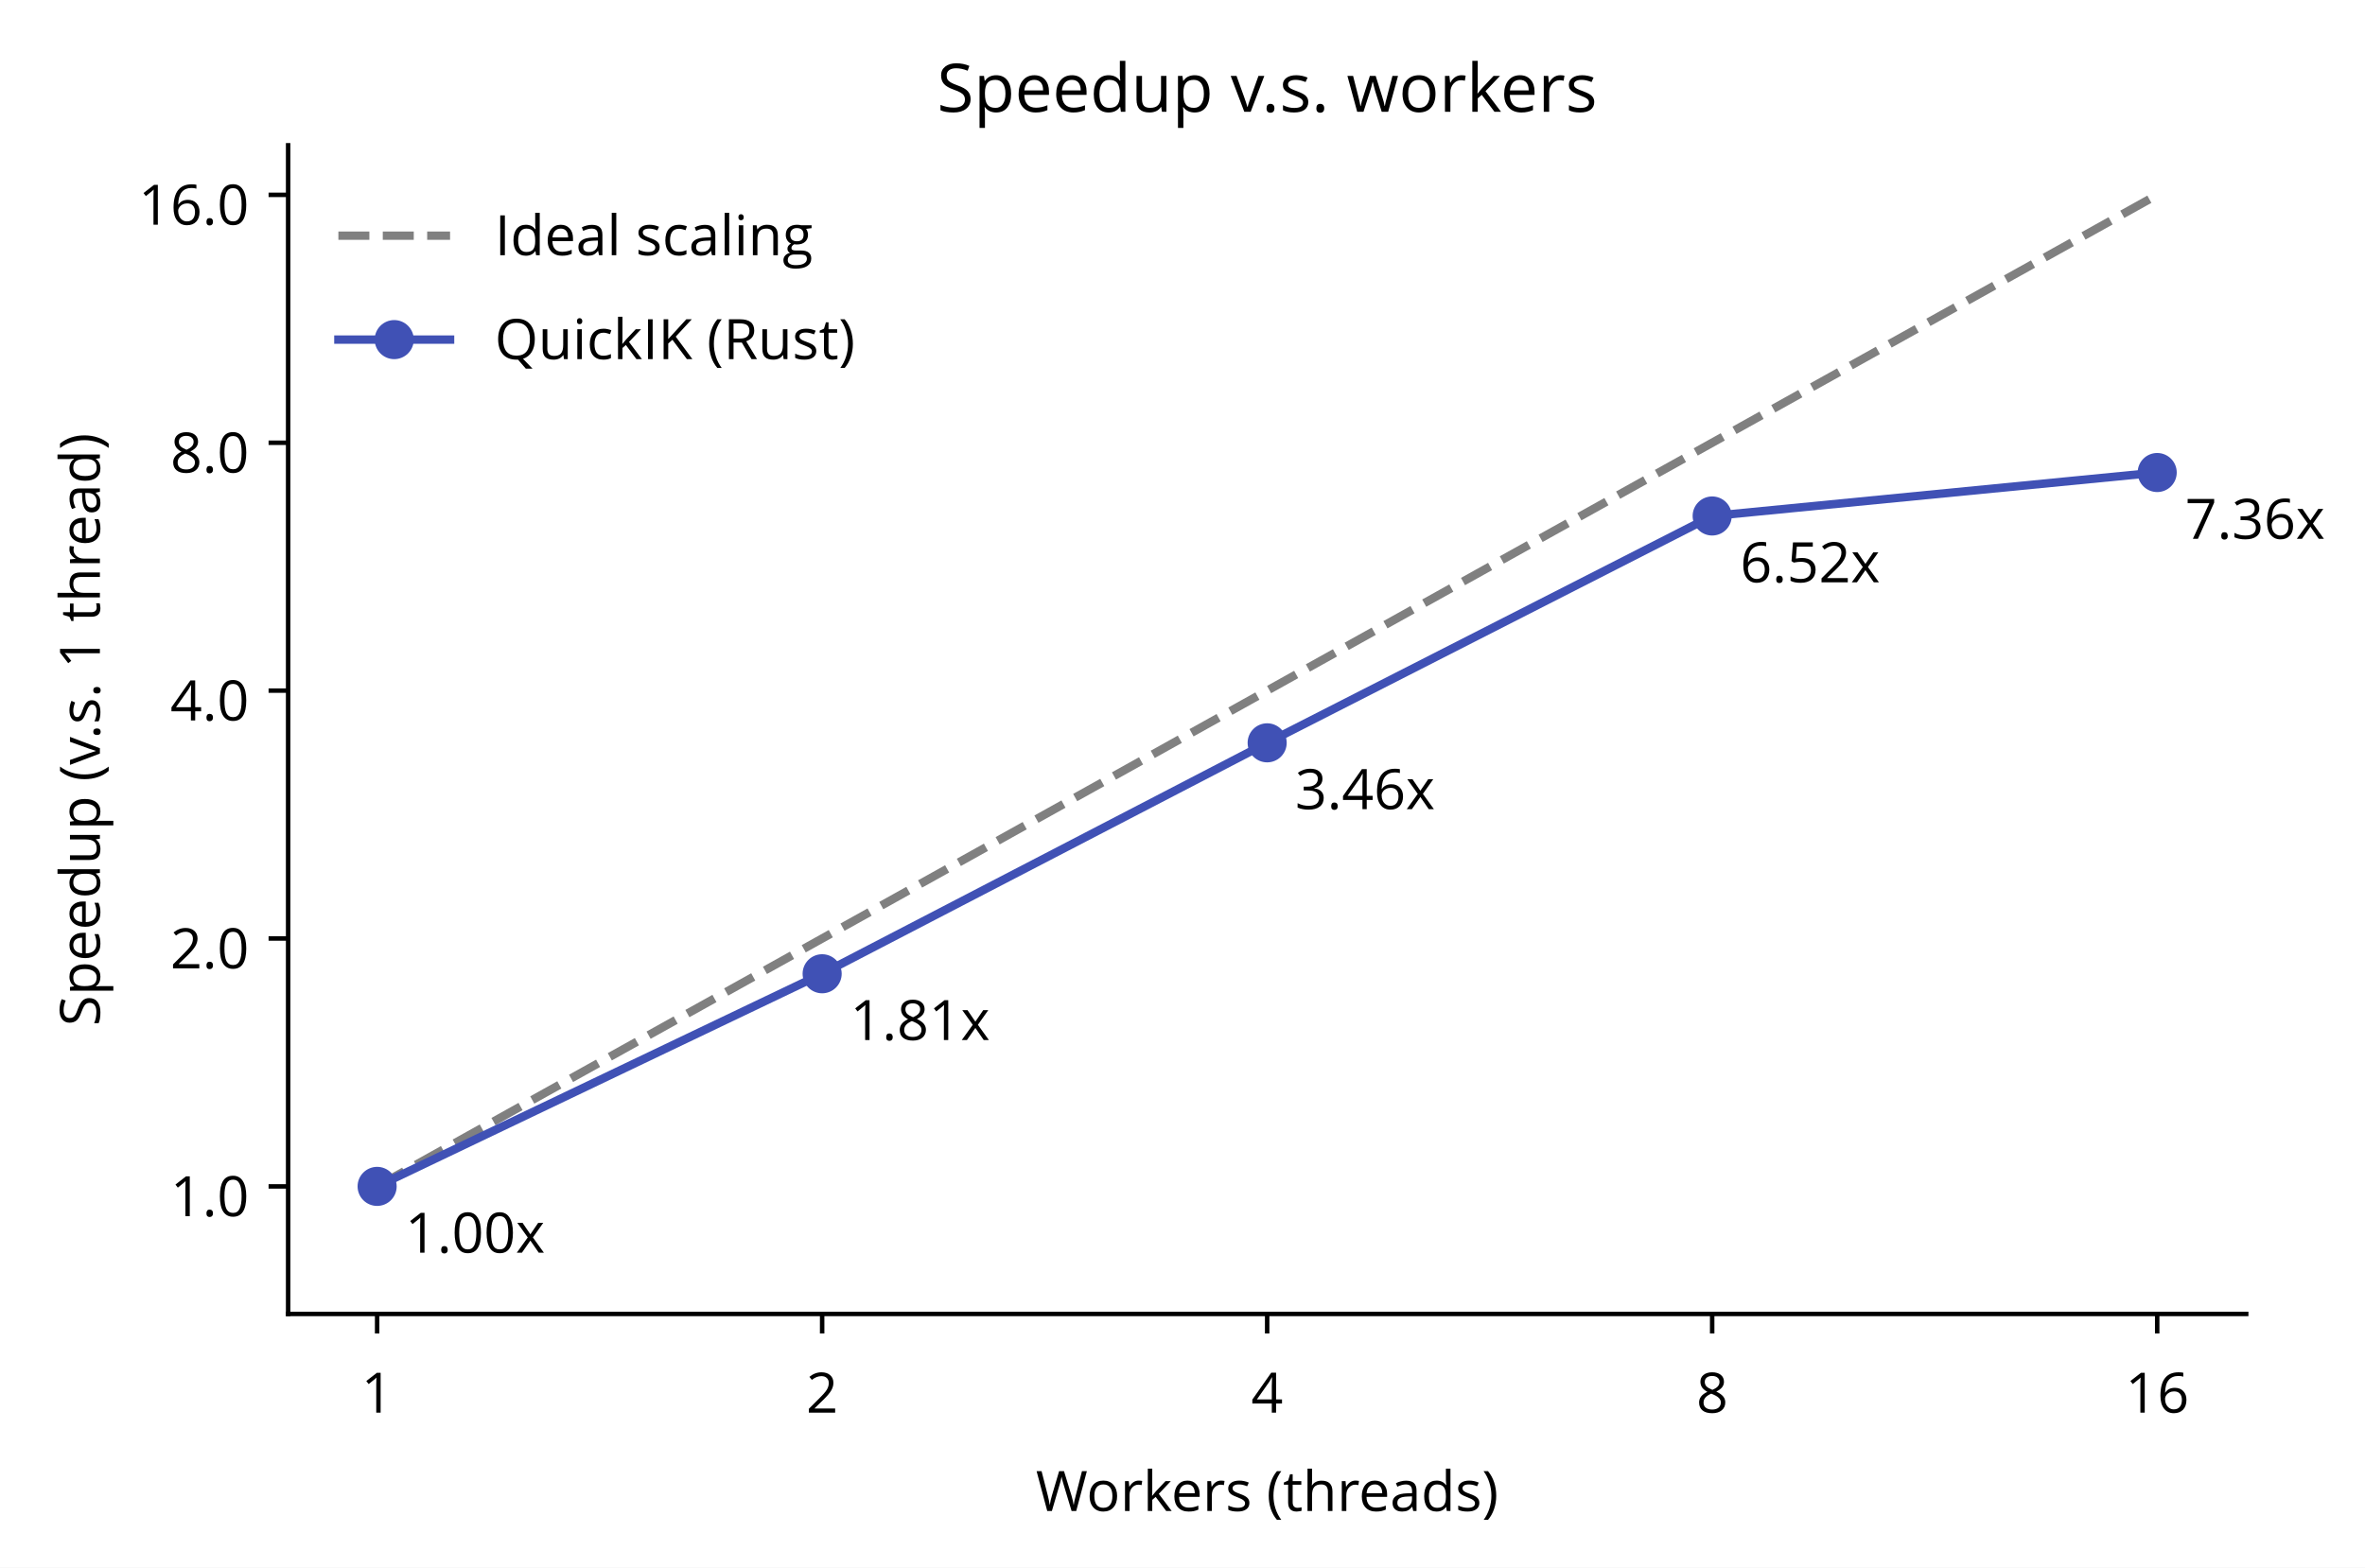
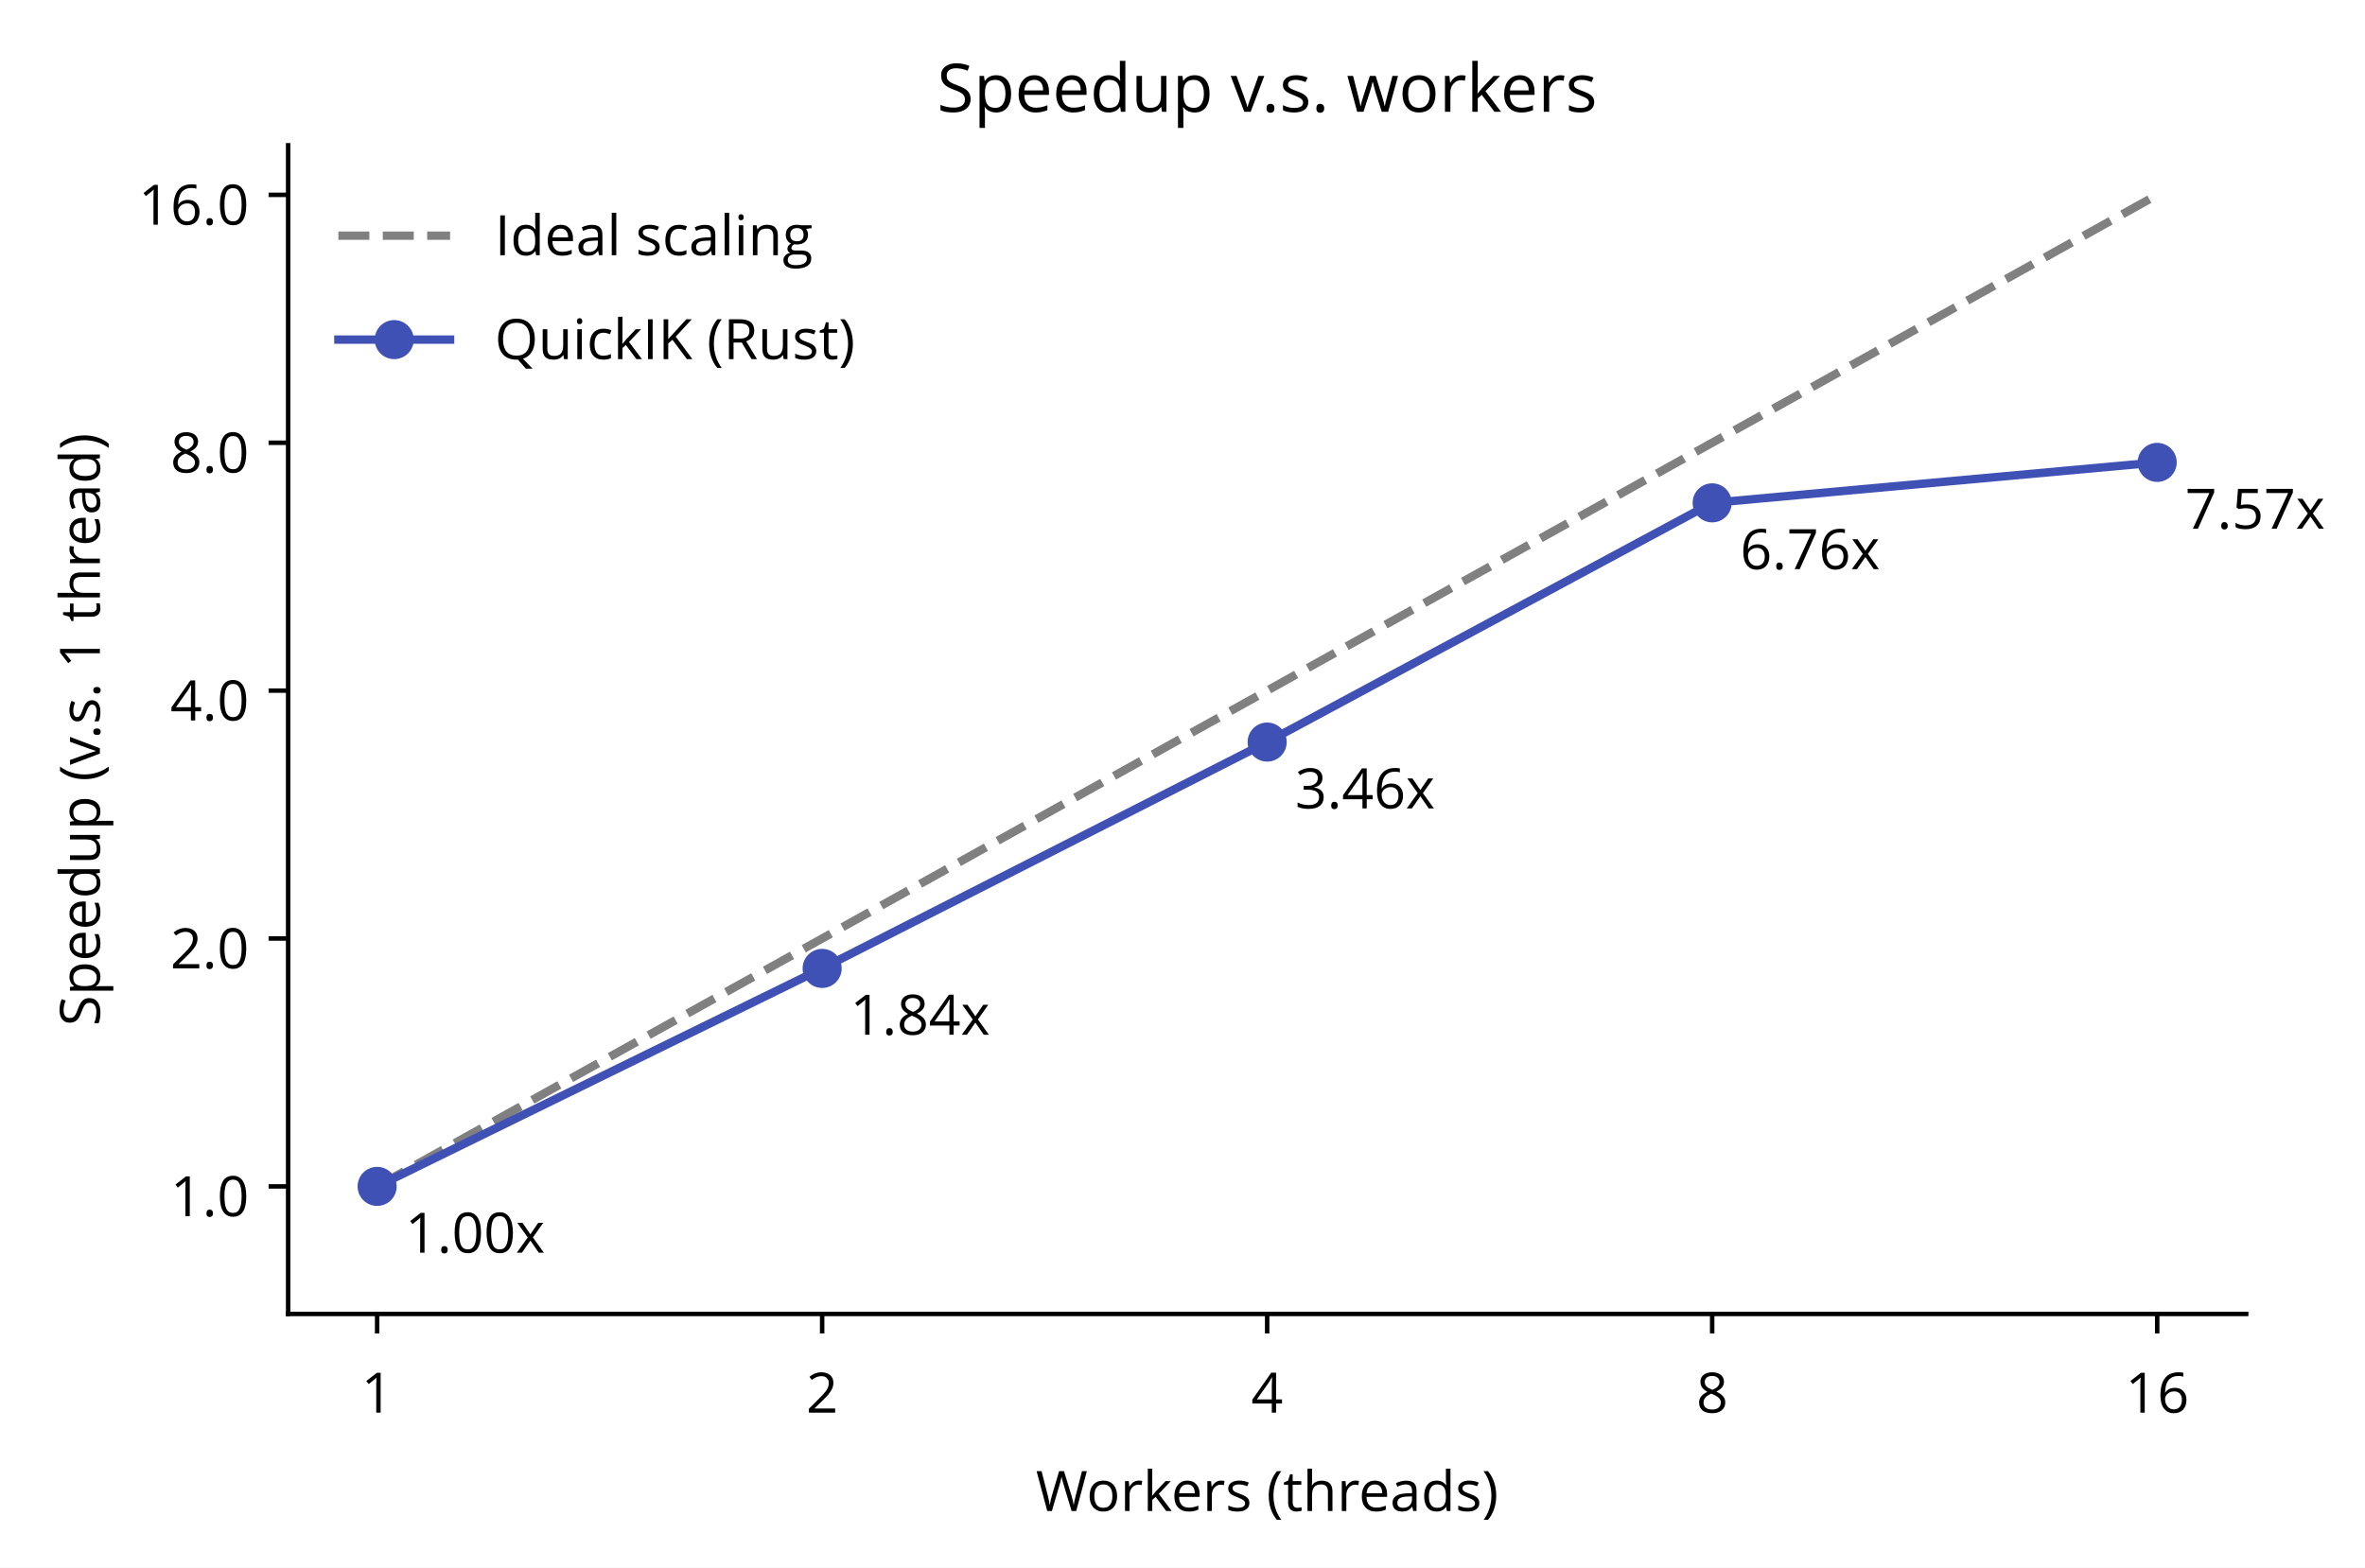
<svg xmlns="http://www.w3.org/2000/svg" xmlns:xlink="http://www.w3.org/1999/xlink" width="423.511pt" height="280.8pt" viewBox="0 0 423.511 280.8" version="1.1">
  <defs>
    <style type="text/css">*{stroke-linejoin: round; stroke-linecap: butt}</style>
  </defs>
  <g id="figure_1">
    <g id="patch_1">
      <path d="M -0 280.8  L 423.511 280.8  L 423.511 0  L -0 0  z " style="fill: #ffffff" />
    </g>
    <g id="axes_1">
      <g id="patch_2">
        <path d="M 51.596 235.364  L 402.236 235.364  L 402.236 26.026  L 51.596 26.026  z " style="fill: #ffffff" />
      </g>
      <g id="matplotlib.axis_1">
        <g id="xtick_1">
          <g id="line2d_1">
            <defs>
-               <path id="mf7fdf8b6bd" d="M 0 0  L 0 3.5  " style="stroke: #000000; stroke-width: 0.8" />
+               <path id="m1607de2abb" d="M 0 0  L 0 3.5  " style="stroke: #000000; stroke-width: 0.8" />
            </defs>
            <g>
-               <use xlink:href="#mf7fdf8b6bd" x="67.534" y="235.364" style="stroke: #000000; stroke-width: 0.8" />
+               <use xlink:href="#m1607de2abb" x="67.534" y="235.364" style="stroke: #000000; stroke-width: 0.8" />
            </g>
          </g>
          <g id="text_1">
            <text style="font-size: 10px; font-family: 'Open Sans', '-apple-system', 'BlinkMacSystemFont', 'Helvetica', 'Arial', 'DejaVu Sans', 'Bitstream Vera Sans', 'Computer Modern Sans Serif', 'Lucida Grande', 'Verdana', 'Geneva', 'Lucid', 'Avant Garde', sans-serif; text-anchor: middle" x="67.534" y="253.052" transform="rotate(-0 67.53447 253.0521)">1</text>
          </g>
        </g>
        <g id="xtick_2">
          <g id="line2d_2">
            <g>
-               <use xlink:href="#mf7fdf8b6bd" x="147.225" y="235.364" style="stroke: #000000; stroke-width: 0.8" />
+               <use xlink:href="#m1607de2abb" x="147.225" y="235.364" style="stroke: #000000; stroke-width: 0.8" />
            </g>
          </g>
          <g id="text_2">
            <text style="font-size: 10px; font-family: 'Open Sans', '-apple-system', 'BlinkMacSystemFont', 'Helvetica', 'Arial', 'DejaVu Sans', 'Bitstream Vera Sans', 'Computer Modern Sans Serif', 'Lucida Grande', 'Verdana', 'Geneva', 'Lucid', 'Avant Garde', sans-serif; text-anchor: middle" x="147.225" y="253.052" transform="rotate(-0 147.2254 253.0521)">2</text>
          </g>
        </g>
        <g id="xtick_3">
          <g id="line2d_3">
            <g>
-               <use xlink:href="#mf7fdf8b6bd" x="226.916" y="235.364" style="stroke: #000000; stroke-width: 0.8" />
+               <use xlink:href="#m1607de2abb" x="226.916" y="235.364" style="stroke: #000000; stroke-width: 0.8" />
            </g>
          </g>
          <g id="text_3">
            <text style="font-size: 10px; font-family: 'Open Sans', '-apple-system', 'BlinkMacSystemFont', 'Helvetica', 'Arial', 'DejaVu Sans', 'Bitstream Vera Sans', 'Computer Modern Sans Serif', 'Lucida Grande', 'Verdana', 'Geneva', 'Lucid', 'Avant Garde', sans-serif; text-anchor: middle" x="226.916" y="253.052" transform="rotate(-0 226.9163 253.0521)">4</text>
          </g>
        </g>
        <g id="xtick_4">
          <g id="line2d_4">
            <g>
-               <use xlink:href="#mf7fdf8b6bd" x="306.607" y="235.364" style="stroke: #000000; stroke-width: 0.8" />
+               <use xlink:href="#m1607de2abb" x="306.607" y="235.364" style="stroke: #000000; stroke-width: 0.8" />
            </g>
          </g>
          <g id="text_4">
            <text style="font-size: 10px; font-family: 'Open Sans', '-apple-system', 'BlinkMacSystemFont', 'Helvetica', 'Arial', 'DejaVu Sans', 'Bitstream Vera Sans', 'Computer Modern Sans Serif', 'Lucida Grande', 'Verdana', 'Geneva', 'Lucid', 'Avant Garde', sans-serif; text-anchor: middle" x="306.607" y="253.052" transform="rotate(-0 306.6072 253.0521)">8</text>
          </g>
        </g>
        <g id="xtick_5">
          <g id="line2d_5">
            <g>
-               <use xlink:href="#mf7fdf8b6bd" x="386.298" y="235.364" style="stroke: #000000; stroke-width: 0.8" />
+               <use xlink:href="#m1607de2abb" x="386.298" y="235.364" style="stroke: #000000; stroke-width: 0.8" />
            </g>
          </g>
          <g id="text_5">
            <text style="font-size: 10px; font-family: 'Open Sans', '-apple-system', 'BlinkMacSystemFont', 'Helvetica', 'Arial', 'DejaVu Sans', 'Bitstream Vera Sans', 'Computer Modern Sans Serif', 'Lucida Grande', 'Verdana', 'Geneva', 'Lucid', 'Avant Garde', sans-serif; text-anchor: middle" x="386.298" y="253.052" transform="rotate(-0 386.2981 253.0521)">16</text>
          </g>
        </g>
        <g id="text_6">
          <text style="font-size: 10px; font-family: 'Open Sans', '-apple-system', 'BlinkMacSystemFont', 'Helvetica', 'Arial', 'DejaVu Sans', 'Bitstream Vera Sans', 'Computer Modern Sans Serif', 'Lucida Grande', 'Verdana', 'Geneva', 'Lucid', 'Avant Garde', sans-serif; text-anchor: middle" x="226.916" y="270.67" transform="rotate(-0 226.9163 270.6703)">Workers (threads)</text>
        </g>
      </g>
      <g id="matplotlib.axis_2">
        <g id="ytick_1">
          <g id="line2d_6">
            <defs>
-               <path id="ma03edda01c" d="M 0 0  L -3.5 0  " style="stroke: #000000; stroke-width: 0.8" />
+               <path id="m55338ccda0" d="M 0 0  L -3.5 0  " style="stroke: #000000; stroke-width: 0.8" />
            </defs>
            <g>
-               <use xlink:href="#ma03edda01c" x="51.596" y="212.515" style="stroke: #000000; stroke-width: 0.8" />
+               <use xlink:href="#m55338ccda0" x="51.596" y="212.515" style="stroke: #000000; stroke-width: 0.8" />
            </g>
          </g>
          <g id="text_7">
            <text style="font-size: 10px; font-family: 'Open Sans', '-apple-system', 'BlinkMacSystemFont', 'Helvetica', 'Arial', 'DejaVu Sans', 'Bitstream Vera Sans', 'Computer Modern Sans Serif', 'Lucida Grande', 'Verdana', 'Geneva', 'Lucid', 'Avant Garde', sans-serif; text-anchor: end" x="44.596" y="217.86" transform="rotate(-0 44.59629 217.8597)">1.0</text>
          </g>
        </g>
        <g id="ytick_2">
          <g id="line2d_7">
            <g>
-               <use xlink:href="#ma03edda01c" x="51.596" y="168.113" style="stroke: #000000; stroke-width: 0.8" />
+               <use xlink:href="#m55338ccda0" x="51.596" y="168.113" style="stroke: #000000; stroke-width: 0.8" />
            </g>
          </g>
          <g id="text_8">
            <text style="font-size: 10px; font-family: 'Open Sans', '-apple-system', 'BlinkMacSystemFont', 'Helvetica', 'Arial', 'DejaVu Sans', 'Bitstream Vera Sans', 'Computer Modern Sans Serif', 'Lucida Grande', 'Verdana', 'Geneva', 'Lucid', 'Avant Garde', sans-serif; text-anchor: end" x="44.596" y="173.458" transform="rotate(-0 44.59629 173.4575)">2.0</text>
          </g>
        </g>
        <g id="ytick_3">
          <g id="line2d_8">
            <g>
-               <use xlink:href="#ma03edda01c" x="51.596" y="123.711" style="stroke: #000000; stroke-width: 0.8" />
+               <use xlink:href="#m55338ccda0" x="51.596" y="123.711" style="stroke: #000000; stroke-width: 0.8" />
            </g>
          </g>
          <g id="text_9">
            <text style="font-size: 10px; font-family: 'Open Sans', '-apple-system', 'BlinkMacSystemFont', 'Helvetica', 'Arial', 'DejaVu Sans', 'Bitstream Vera Sans', 'Computer Modern Sans Serif', 'Lucida Grande', 'Verdana', 'Geneva', 'Lucid', 'Avant Garde', sans-serif; text-anchor: end" x="44.596" y="129.055" transform="rotate(-0 44.59629 129.0553)">4.0</text>
          </g>
        </g>
        <g id="ytick_4">
          <g id="line2d_9">
            <g>
-               <use xlink:href="#ma03edda01c" x="51.596" y="79.309" style="stroke: #000000; stroke-width: 0.8" />
+               <use xlink:href="#m55338ccda0" x="51.596" y="79.309" style="stroke: #000000; stroke-width: 0.8" />
            </g>
          </g>
          <g id="text_10">
            <text style="font-size: 10px; font-family: 'Open Sans', '-apple-system', 'BlinkMacSystemFont', 'Helvetica', 'Arial', 'DejaVu Sans', 'Bitstream Vera Sans', 'Computer Modern Sans Serif', 'Lucida Grande', 'Verdana', 'Geneva', 'Lucid', 'Avant Garde', sans-serif; text-anchor: end" x="44.596" y="84.653" transform="rotate(-0 44.59629 84.65307)">8.0</text>
          </g>
        </g>
        <g id="ytick_5">
          <g id="line2d_10">
            <g>
-               <use xlink:href="#ma03edda01c" x="51.596" y="34.907" style="stroke: #000000; stroke-width: 0.8" />
+               <use xlink:href="#m55338ccda0" x="51.596" y="34.907" style="stroke: #000000; stroke-width: 0.8" />
            </g>
          </g>
          <g id="text_11">
            <text style="font-size: 10px; font-family: 'Open Sans', '-apple-system', 'BlinkMacSystemFont', 'Helvetica', 'Arial', 'DejaVu Sans', 'Bitstream Vera Sans', 'Computer Modern Sans Serif', 'Lucida Grande', 'Verdana', 'Geneva', 'Lucid', 'Avant Garde', sans-serif; text-anchor: end" x="44.596" y="40.251" transform="rotate(-0 44.59629 40.25085)">16.0</text>
          </g>
        </g>
        <g id="text_12">
          <text style="font-size: 10px; font-family: 'Open Sans', '-apple-system', 'BlinkMacSystemFont', 'Helvetica', 'Arial', 'DejaVu Sans', 'Bitstream Vera Sans', 'Computer Modern Sans Serif', 'Lucida Grande', 'Verdana', 'Geneva', 'Lucid', 'Avant Garde', sans-serif; text-anchor: middle" x="17.888" y="130.695" transform="rotate(-90 17.88848 130.6949)">Speedup (v.s. 1 thread)</text>
        </g>
      </g>
      <g id="line2d_11">
-         <path d="M 67.534 212.515  L 147.225 168.113  L 226.916 123.711  L 306.607 79.309  L 386.298 34.907  " clip-path="url(#p2a7bf0b2c6)" style="fill: none; stroke-dasharray: 5.55,2.4; stroke-dashoffset: 0; stroke: #808080; stroke-width: 1.5" />
+         <path d="M 67.534 212.515  L 147.225 168.113  L 226.916 123.711  L 306.607 79.309  L 386.298 34.907  " clip-path="url(#p20b142b52a)" style="fill: none; stroke-dasharray: 5.55,2.4; stroke-dashoffset: 0; stroke: #808080; stroke-width: 1.5" />
      </g>
      <g id="line2d_12">
-         <path d="M 67.534 212.515  L 147.225 174.427  L 226.916 133.061  L 306.607 92.426  L 386.298 84.642  " clip-path="url(#p2a7bf0b2c6)" style="fill: none; stroke: #4051b5; stroke-width: 1.5; stroke-linecap: square" />
+         <path d="M 67.534 212.515  L 147.225 173.471  L 226.916 132.925  L 306.607 90.074  L 386.298 82.827  " clip-path="url(#p20b142b52a)" style="fill: none; stroke: #4051b5; stroke-width: 1.5; stroke-linecap: square" />
        <defs>
-           <path id="mc76b5f6fed" d="M 0 3  C 0.796 3 1.559 2.684 2.121 2.121  C 2.684 1.559 3 0.796 3 0  C 3 -0.796 2.684 -1.559 2.121 -2.121  C 1.559 -2.684 0.796 -3 0 -3  C -0.796 -3 -1.559 -2.684 -2.121 -2.121  C -2.684 -1.559 -3 -0.796 -3 0  C -3 0.796 -2.684 1.559 -2.121 2.121  C -1.559 2.684 -0.796 3 0 3  z " style="stroke: #4051b5" />
+           <path id="m897e18e8a6" d="M 0 3  C 0.796 3 1.559 2.684 2.121 2.121  C 2.684 1.559 3 0.796 3 0  C 3 -0.796 2.684 -1.559 2.121 -2.121  C 1.559 -2.684 0.796 -3 0 -3  C -0.796 -3 -1.559 -2.684 -2.121 -2.121  C -2.684 -1.559 -3 -0.796 -3 0  C -3 0.796 -2.684 1.559 -2.121 2.121  C -1.559 2.684 -0.796 3 0 3  z " style="stroke: #4051b5" />
        </defs>
-         <g clip-path="url(#p2a7bf0b2c6)">
-           <use xlink:href="#mc76b5f6fed" x="67.534" y="212.515" style="fill: #4051b5; stroke: #4051b5" />
-           <use xlink:href="#mc76b5f6fed" x="147.225" y="174.427" style="fill: #4051b5; stroke: #4051b5" />
-           <use xlink:href="#mc76b5f6fed" x="226.916" y="133.061" style="fill: #4051b5; stroke: #4051b5" />
-           <use xlink:href="#mc76b5f6fed" x="306.607" y="92.426" style="fill: #4051b5; stroke: #4051b5" />
-           <use xlink:href="#mc76b5f6fed" x="386.298" y="84.642" style="fill: #4051b5; stroke: #4051b5" />
+         <g clip-path="url(#p20b142b52a)">
+           <use xlink:href="#m897e18e8a6" x="67.534" y="212.515" style="fill: #4051b5; stroke: #4051b5" />
+           <use xlink:href="#m897e18e8a6" x="147.225" y="173.471" style="fill: #4051b5; stroke: #4051b5" />
+           <use xlink:href="#m897e18e8a6" x="226.916" y="132.925" style="fill: #4051b5; stroke: #4051b5" />
+           <use xlink:href="#m897e18e8a6" x="306.607" y="90.074" style="fill: #4051b5; stroke: #4051b5" />
+           <use xlink:href="#m897e18e8a6" x="386.298" y="82.827" style="fill: #4051b5; stroke: #4051b5" />
        </g>
      </g>
      <g id="patch_3">
        <path d="M 51.596 235.364  L 51.596 26.026  " style="fill: none; stroke: #000000; stroke-width: 0.8; stroke-linejoin: miter; stroke-linecap: square" />
      </g>
      <g id="patch_4">
        <path d="M 51.596 235.364  L 402.236 235.364  " style="fill: none; stroke: #000000; stroke-width: 0.8; stroke-linejoin: miter; stroke-linecap: square" />
      </g>
      <g id="text_13">
        <text style="font-size: 10px; font-family: 'Open Sans', '-apple-system', 'BlinkMacSystemFont', 'Helvetica', 'Arial', 'DejaVu Sans', 'Bitstream Vera Sans', 'Computer Modern Sans Serif', 'Lucida Grande', 'Verdana', 'Geneva', 'Lucid', 'Avant Garde', sans-serif; text-anchor: start" x="72.534" y="224.395" transform="rotate(-0 72.53447 224.3949)">1.00x</text>
      </g>
      <g id="text_14">
-         <text style="font-size: 10px; font-family: 'Open Sans', '-apple-system', 'BlinkMacSystemFont', 'Helvetica', 'Arial', 'DejaVu Sans', 'Bitstream Vera Sans', 'Computer Modern Sans Serif', 'Lucida Grande', 'Verdana', 'Geneva', 'Lucid', 'Avant Garde', sans-serif; text-anchor: start" x="152.225" y="186.307" transform="rotate(-0 152.2254 186.3067)">1.81x</text>
+         <text style="font-size: 10px; font-family: 'Open Sans', '-apple-system', 'BlinkMacSystemFont', 'Helvetica', 'Arial', 'DejaVu Sans', 'Bitstream Vera Sans', 'Computer Modern Sans Serif', 'Lucida Grande', 'Verdana', 'Geneva', 'Lucid', 'Avant Garde', sans-serif; text-anchor: start" x="152.225" y="185.35" transform="rotate(-0 152.2254 185.3503)">1.84x</text>
      </g>
      <g id="text_15">
-         <text style="font-size: 10px; font-family: 'Open Sans', '-apple-system', 'BlinkMacSystemFont', 'Helvetica', 'Arial', 'DejaVu Sans', 'Bitstream Vera Sans', 'Computer Modern Sans Serif', 'Lucida Grande', 'Verdana', 'Geneva', 'Lucid', 'Avant Garde', sans-serif; text-anchor: start" x="231.916" y="144.94" transform="rotate(-0 231.9163 144.9401)">3.46x</text>
+         <text style="font-size: 10px; font-family: 'Open Sans', '-apple-system', 'BlinkMacSystemFont', 'Helvetica', 'Arial', 'DejaVu Sans', 'Bitstream Vera Sans', 'Computer Modern Sans Serif', 'Lucida Grande', 'Verdana', 'Geneva', 'Lucid', 'Avant Garde', sans-serif; text-anchor: start" x="231.916" y="144.804" transform="rotate(-0 231.9163 144.8043)">3.46x</text>
      </g>
      <g id="text_16">
-         <text style="font-size: 10px; font-family: 'Open Sans', '-apple-system', 'BlinkMacSystemFont', 'Helvetica', 'Arial', 'DejaVu Sans', 'Bitstream Vera Sans', 'Computer Modern Sans Serif', 'Lucida Grande', 'Verdana', 'Geneva', 'Lucid', 'Avant Garde', sans-serif; text-anchor: start" x="311.607" y="104.305" transform="rotate(-0 311.6072 104.305)">6.52x</text>
+         <text style="font-size: 10px; font-family: 'Open Sans', '-apple-system', 'BlinkMacSystemFont', 'Helvetica', 'Arial', 'DejaVu Sans', 'Bitstream Vera Sans', 'Computer Modern Sans Serif', 'Lucida Grande', 'Verdana', 'Geneva', 'Lucid', 'Avant Garde', sans-serif; text-anchor: start" x="311.607" y="101.954" transform="rotate(-0 311.6072 101.9538)">6.76x</text>
      </g>
      <g id="text_17">
-         <text style="font-size: 10px; font-family: 'Open Sans', '-apple-system', 'BlinkMacSystemFont', 'Helvetica', 'Arial', 'DejaVu Sans', 'Bitstream Vera Sans', 'Computer Modern Sans Serif', 'Lucida Grande', 'Verdana', 'Geneva', 'Lucid', 'Avant Garde', sans-serif; text-anchor: start" x="391.298" y="96.521" transform="rotate(-0 391.2981 96.52109)">7.36x</text>
+         <text style="font-size: 10px; font-family: 'Open Sans', '-apple-system', 'BlinkMacSystemFont', 'Helvetica', 'Arial', 'DejaVu Sans', 'Bitstream Vera Sans', 'Computer Modern Sans Serif', 'Lucida Grande', 'Verdana', 'Geneva', 'Lucid', 'Avant Garde', sans-serif; text-anchor: start" x="391.298" y="94.707" transform="rotate(-0 391.2981 94.70651)">7.57x</text>
      </g>
      <g id="text_18">
        <text style="font-size: 12px; font-family: 'Open Sans', '-apple-system', 'BlinkMacSystemFont', 'Helvetica', 'Arial', 'DejaVu Sans', 'Bitstream Vera Sans', 'Computer Modern Sans Serif', 'Lucida Grande', 'Verdana', 'Geneva', 'Lucid', 'Avant Garde', sans-serif; text-anchor: middle" x="226.916" y="20.026" transform="rotate(-0 226.9163 20.02617)">Speedup v.s. workers</text>
      </g>
      <g id="legend_1">
        <g id="line2d_13">
          <path d="M 60.596 42.215  L 70.596 42.215  L 80.596 42.215  " style="fill: none; stroke-dasharray: 5.55,2.4; stroke-dashoffset: 0; stroke: #808080; stroke-width: 1.5" />
        </g>
        <g id="text_19">
          <text style="font-size: 10px; font-family: 'Open Sans', '-apple-system', 'BlinkMacSystemFont', 'Helvetica', 'Arial', 'DejaVu Sans', 'Bitstream Vera Sans', 'Computer Modern Sans Serif', 'Lucida Grande', 'Verdana', 'Geneva', 'Lucid', 'Avant Garde', sans-serif; text-anchor: start" x="88.596" y="45.715" transform="rotate(-0 88.59629 45.71465)">Ideal scaling</text>
        </g>
        <g id="line2d_14">
          <path d="M 60.596 60.833  L 70.596 60.833  L 80.596 60.833  " style="fill: none; stroke: #4051b5; stroke-width: 1.5; stroke-linecap: square" />
          <g>
-             <use xlink:href="#mc76b5f6fed" x="70.596" y="60.833" style="fill: #4051b5; stroke: #4051b5" />
+             <use xlink:href="#m897e18e8a6" x="70.596" y="60.833" style="fill: #4051b5; stroke: #4051b5" />
          </g>
        </g>
        <g id="text_20">
          <text style="font-size: 10px; font-family: 'Open Sans', '-apple-system', 'BlinkMacSystemFont', 'Helvetica', 'Arial', 'DejaVu Sans', 'Bitstream Vera Sans', 'Computer Modern Sans Serif', 'Lucida Grande', 'Verdana', 'Geneva', 'Lucid', 'Avant Garde', sans-serif; text-anchor: start" x="88.596" y="64.333" transform="rotate(-0 88.59629 64.33281)">QuickIK (Rust)</text>
        </g>
      </g>
    </g>
  </g>
  <defs>
-     <clipPath id="p2a7bf0b2c6">
+     <clipPath id="p20b142b52a">
      <rect x="51.596" y="26.026" width="350.64" height="209.338" />
    </clipPath>
  </defs>
</svg>
